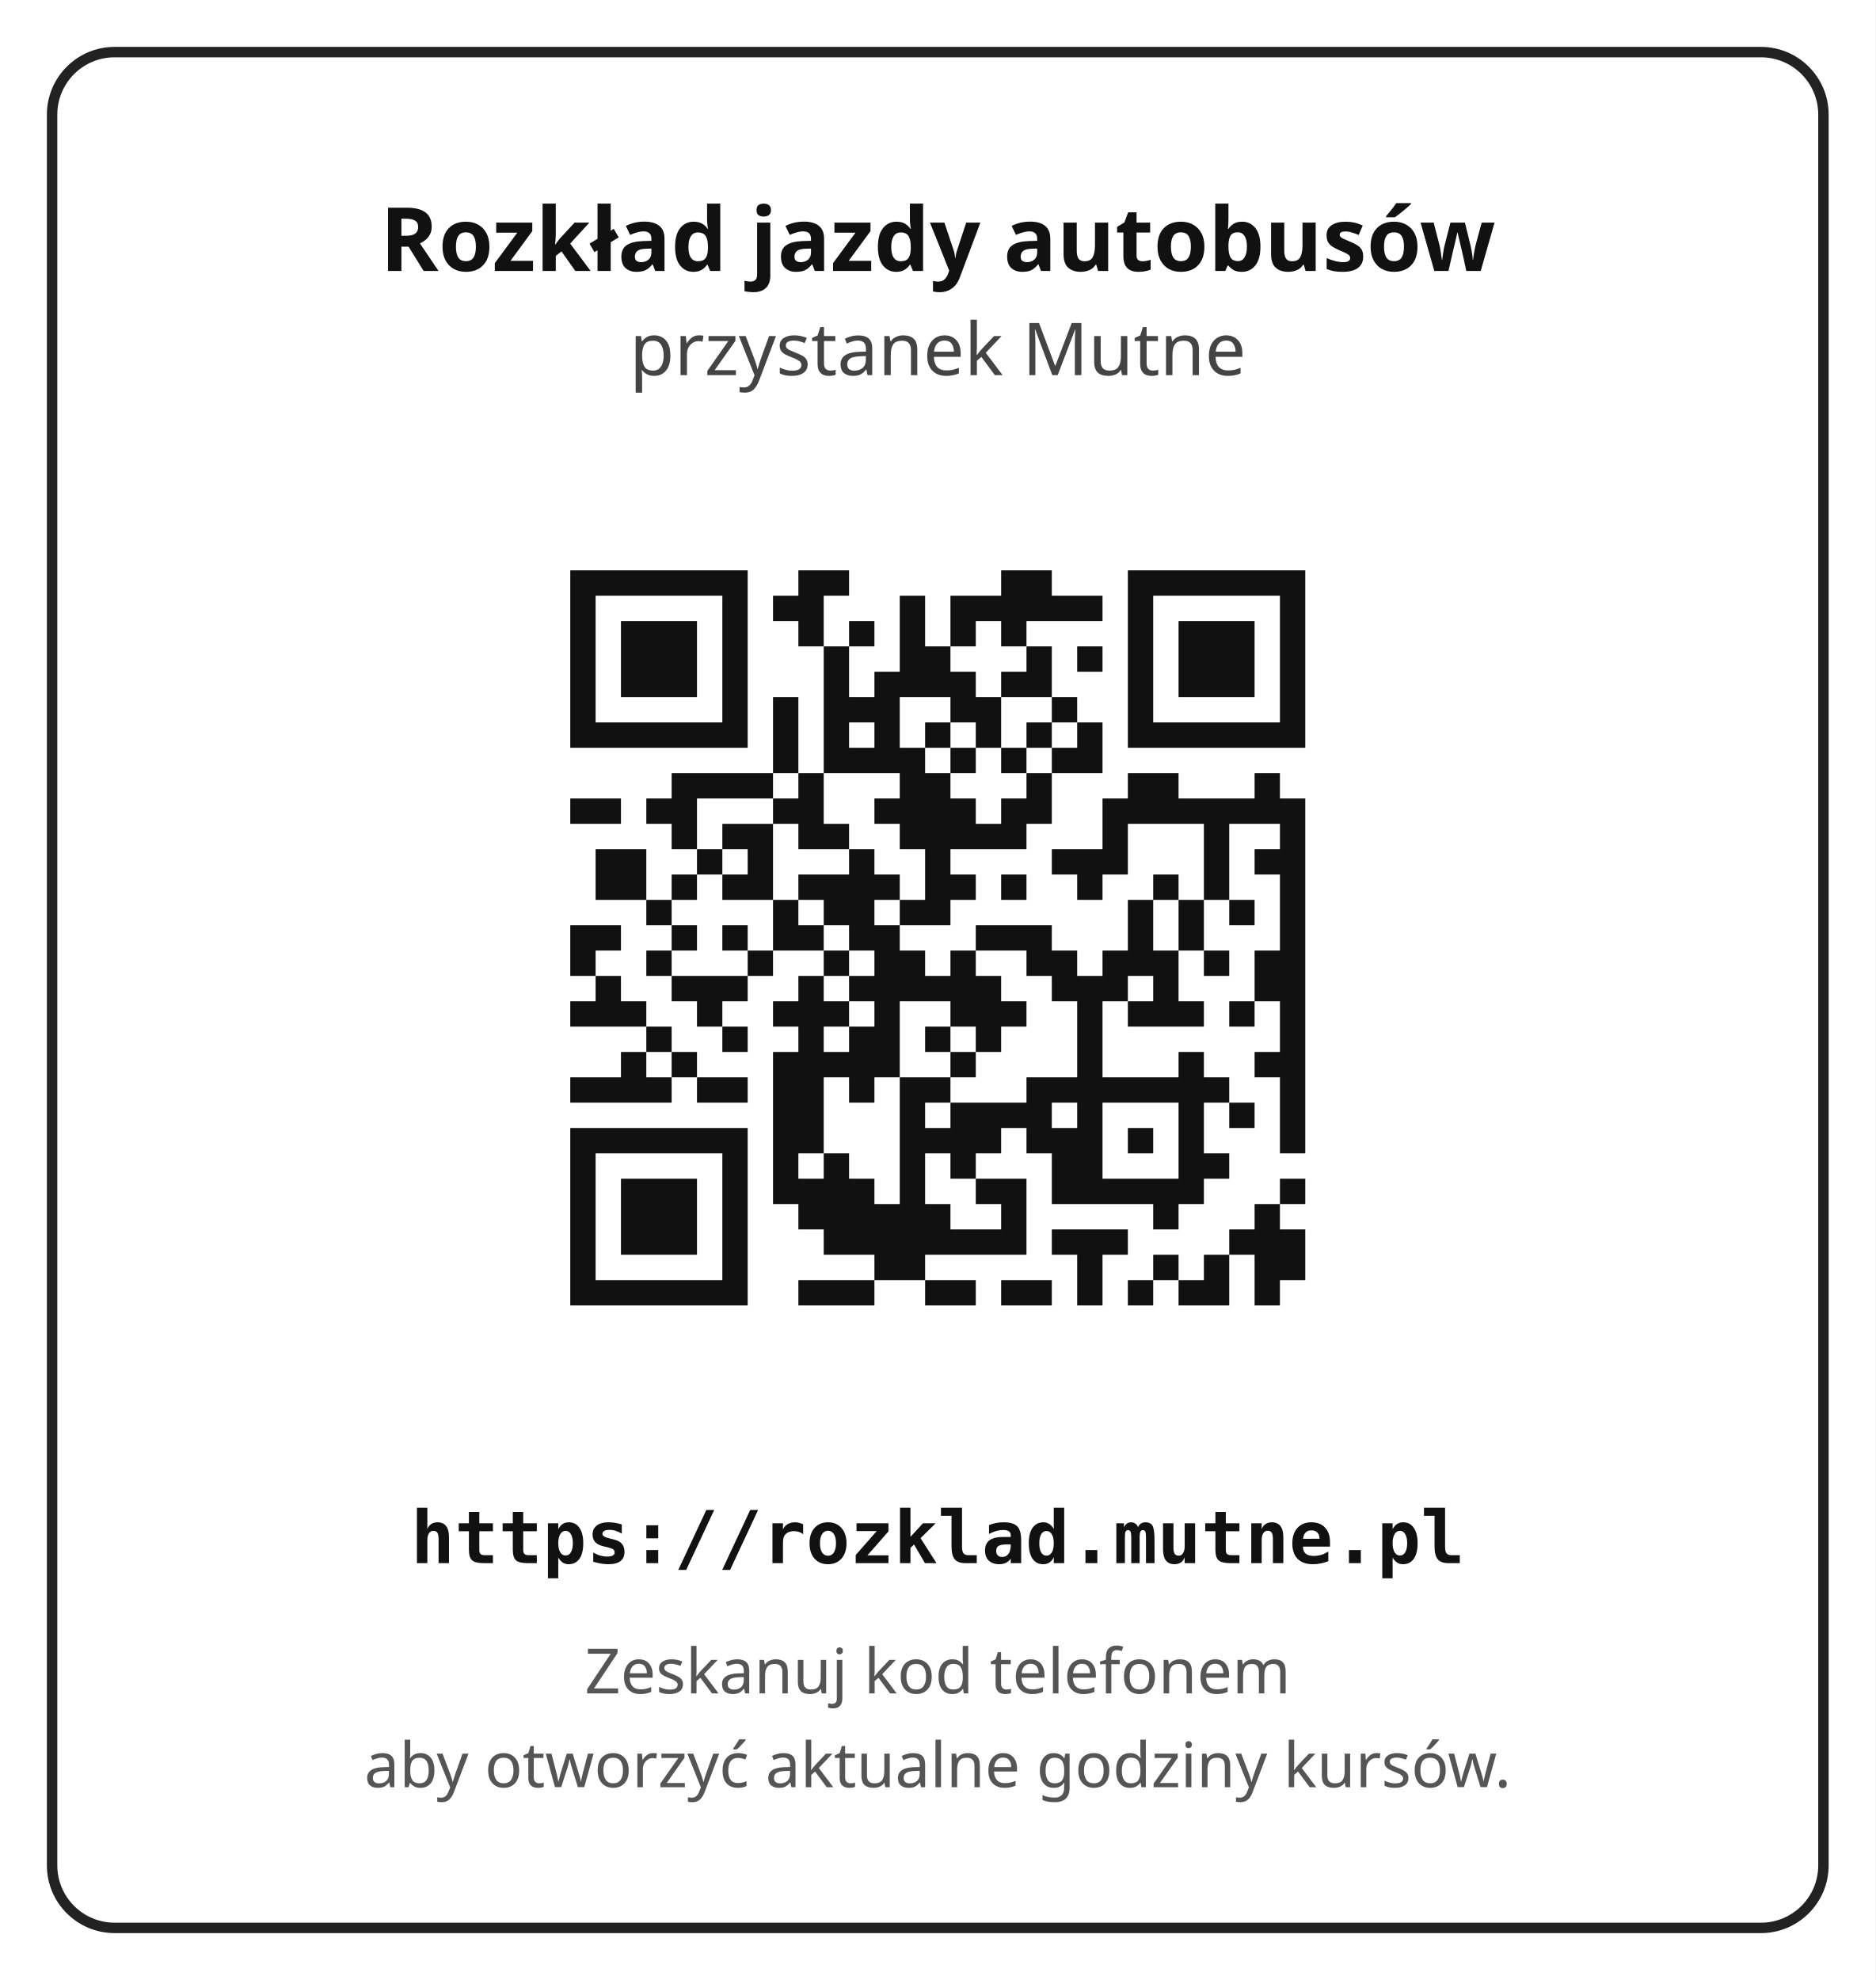
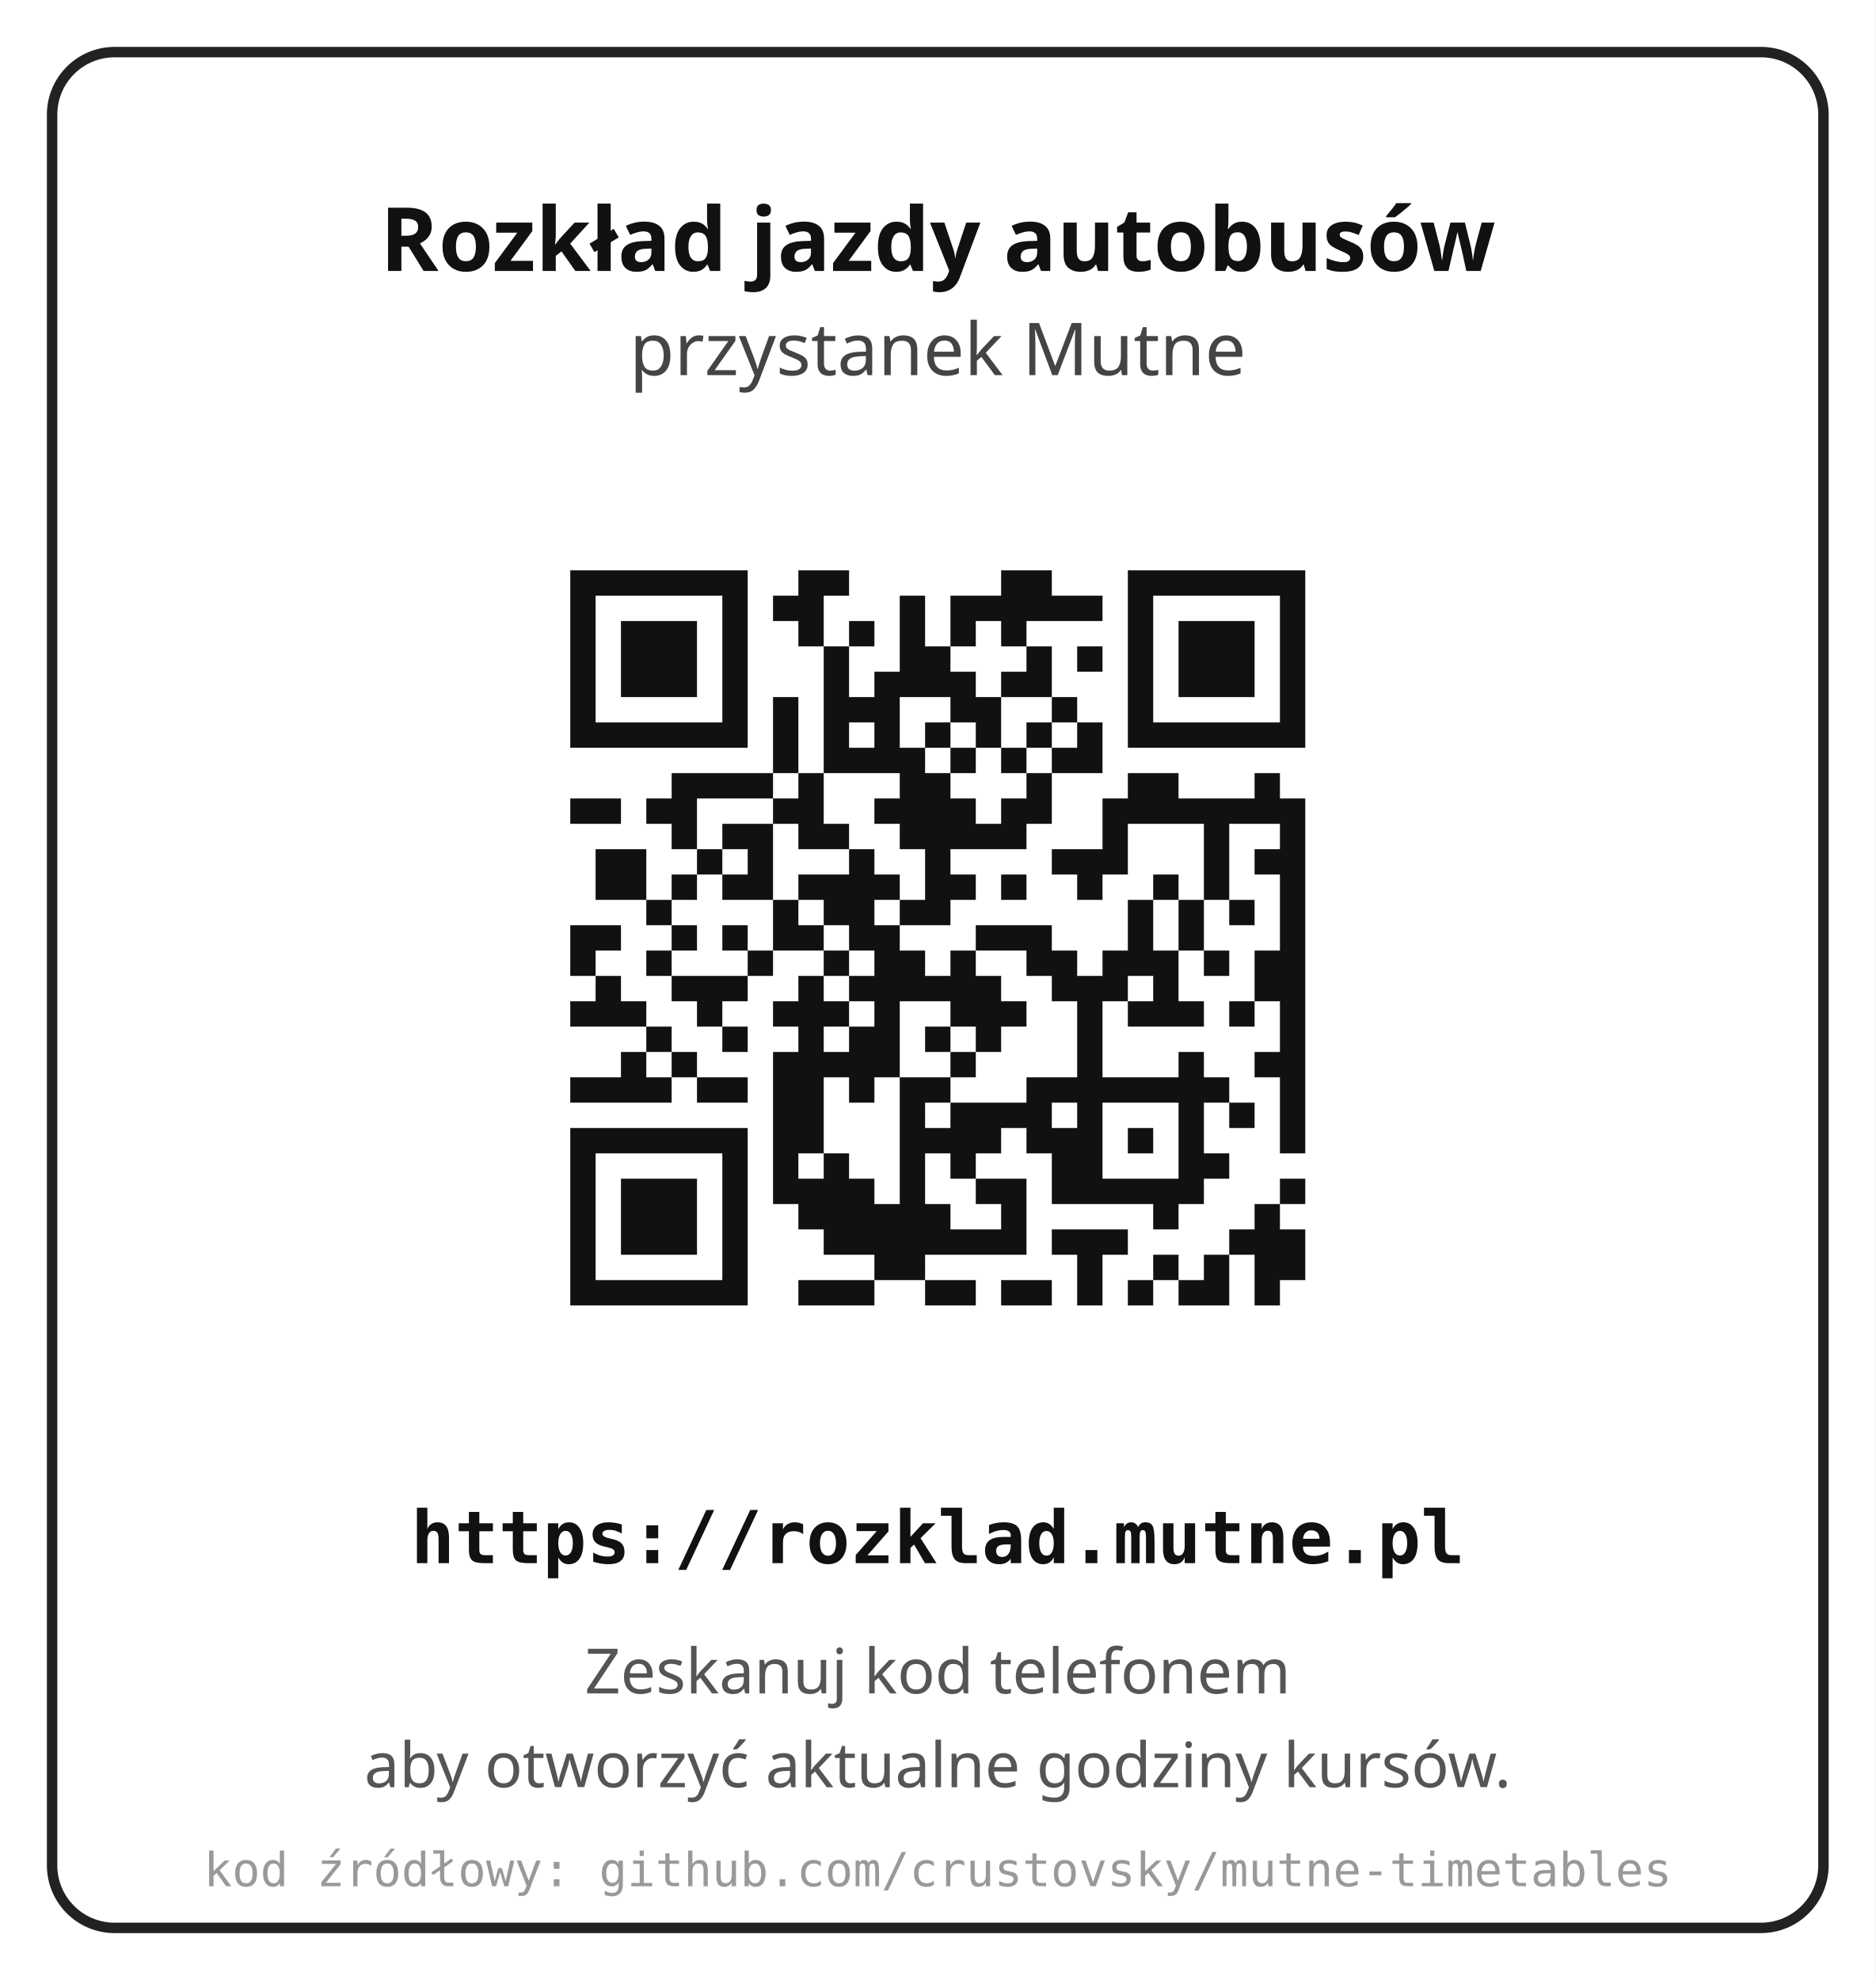
<svg xmlns="http://www.w3.org/2000/svg" width="360" height="380" viewBox="0 0 360 380">
  <rect width="360" height="380" fill="white" />
  <rect x="10" y="10" width="340" height="360" rx="12" ry="12" fill="white" stroke="#222" stroke-width="2" />
  <text x="180" y="52" font-family="system-ui, sans-serif" font-size="17" font-weight="700" text-anchor="middle" fill="#111">
    Rozkład jazdy autobusów
  </text>
  <text x="180" y="72" font-family="system-ui, sans-serif" font-size="14" text-anchor="middle" fill="#444">
    przystanek Mutne
  </text>
  <g transform="translate(90.0, 90) scale(4.864865)">
    <rect x="0" y="0" width="37" height="37" fill="white" />
    <path d="M4,4H5V5H4zM5,4H6V5H5zM6,4H7V5H6zM7,4H8V5H7zM8,4H9V5H8zM9,4H10V5H9zM10,4H11V5H10zM13,4H14V5H13zM14,4H15V5H14zM21,4H22V5H21zM22,4H23V5H22zM26,4H27V5H26zM27,4H28V5H27zM28,4H29V5H28zM29,4H30V5H29zM30,4H31V5H30zM31,4H32V5H31zM32,4H33V5H32zM4,5H5V6H4zM10,5H11V6H10zM12,5H13V6H12zM13,5H14V6H13zM17,5H18V6H17zM19,5H20V6H19zM20,5H21V6H20zM21,5H22V6H21zM22,5H23V6H22zM23,5H24V6H23zM24,5H25V6H24zM26,5H27V6H26zM32,5H33V6H32zM4,6H5V7H4zM6,6H7V7H6zM7,6H8V7H7zM8,6H9V7H8zM10,6H11V7H10zM13,6H14V7H13zM15,6H16V7H15zM17,6H18V7H17zM19,6H20V7H19zM21,6H22V7H21zM26,6H27V7H26zM28,6H29V7H28zM29,6H30V7H29zM30,6H31V7H30zM32,6H33V7H32zM4,7H5V8H4zM6,7H7V8H6zM7,7H8V8H7zM8,7H9V8H8zM10,7H11V8H10zM14,7H15V8H14zM17,7H18V8H17zM18,7H19V8H18zM22,7H23V8H22zM24,7H25V8H24zM26,7H27V8H26zM28,7H29V8H28zM29,7H30V8H29zM30,7H31V8H30zM32,7H33V8H32zM4,8H5V9H4zM6,8H7V9H6zM7,8H8V9H7zM8,8H9V9H8zM10,8H11V9H10zM14,8H15V9H14zM16,8H17V9H16zM17,8H18V9H17zM18,8H19V9H18zM19,8H20V9H19zM21,8H22V9H21zM22,8H23V9H22zM26,8H27V9H26zM28,8H29V9H28zM29,8H30V9H29zM30,8H31V9H30zM32,8H33V9H32zM4,9H5V10H4zM10,9H11V10H10zM12,9H13V10H12zM14,9H15V10H14zM15,9H16V10H15zM16,9H17V10H16zM19,9H20V10H19zM20,9H21V10H20zM23,9H24V10H23zM26,9H27V10H26zM32,9H33V10H32zM4,10H5V11H4zM5,10H6V11H5zM6,10H7V11H6zM7,10H8V11H7zM8,10H9V11H8zM9,10H10V11H9zM10,10H11V11H10zM12,10H13V11H12zM14,10H15V11H14zM16,10H17V11H16zM18,10H19V11H18zM20,10H21V11H20zM22,10H23V11H22zM24,10H25V11H24zM26,10H27V11H26zM27,10H28V11H27zM28,10H29V11H28zM29,10H30V11H29zM30,10H31V11H30zM31,10H32V11H31zM32,10H33V11H32zM12,11H13V12H12zM14,11H15V12H14zM15,11H16V12H15zM16,11H17V12H16zM17,11H18V12H17zM19,11H20V12H19zM21,11H22V12H21zM23,11H24V12H23zM24,11H25V12H24zM8,12H9V13H8zM9,12H10V13H9zM10,12H11V13H10zM11,12H12V13H11zM13,12H14V13H13zM17,12H18V13H17zM18,12H19V13H18zM22,12H23V13H22zM26,12H27V13H26zM27,12H28V13H27zM31,12H32V13H31zM4,13H5V14H4zM5,13H6V14H5zM7,13H8V14H7zM8,13H9V14H8zM12,13H13V14H12zM13,13H14V14H13zM16,13H17V14H16zM17,13H18V14H17zM18,13H19V14H18zM19,13H20V14H19zM21,13H22V14H21zM22,13H23V14H22zM25,13H26V14H25zM26,13H27V14H26zM27,13H28V14H27zM28,13H29V14H28zM29,13H30V14H29zM30,13H31V14H30zM31,13H32V14H31zM32,13H33V14H32zM8,14H9V15H8zM10,14H11V15H10zM11,14H12V15H11zM13,14H14V15H13zM14,14H15V15H14zM17,14H18V15H17zM18,14H19V15H18zM19,14H20V15H19zM20,14H21V15H20zM21,14H22V15H21zM25,14H26V15H25zM29,14H30V15H29zM32,14H33V15H32zM5,15H6V16H5zM6,15H7V16H6zM9,15H10V16H9zM11,15H12V16H11zM15,15H16V16H15zM18,15H19V16H18zM23,15H24V16H23zM24,15H25V16H24zM25,15H26V16H25zM29,15H30V16H29zM31,15H32V16H31zM32,15H33V16H32zM5,16H6V17H5zM6,16H7V17H6zM8,16H9V17H8zM10,16H11V17H10zM11,16H12V17H11zM13,16H14V17H13zM14,16H15V17H14zM15,16H16V17H15zM16,16H17V17H16zM18,16H19V17H18zM19,16H20V17H19zM21,16H22V17H21zM24,16H25V17H24zM27,16H28V17H27zM29,16H30V17H29zM32,16H33V17H32zM7,17H8V18H7zM12,17H13V18H12zM14,17H15V18H14zM15,17H16V18H15zM17,17H18V18H17zM18,17H19V18H18zM26,17H27V18H26zM28,17H29V18H28zM30,17H31V18H30zM32,17H33V18H32zM4,18H5V19H4zM5,18H6V19H5zM8,18H9V19H8zM10,18H11V19H10zM12,18H13V19H12zM13,18H14V19H13zM15,18H16V19H15zM16,18H17V19H16zM20,18H21V19H20zM21,18H22V19H21zM22,18H23V19H22zM26,18H27V19H26zM28,18H29V19H28zM32,18H33V19H32zM4,19H5V20H4zM7,19H8V20H7zM11,19H12V20H11zM14,19H15V20H14zM16,19H17V20H16zM17,19H18V20H17zM19,19H20V20H19zM22,19H23V20H22zM23,19H24V20H23zM25,19H26V20H25zM26,19H27V20H26zM27,19H28V20H27zM29,19H30V20H29zM31,19H32V20H31zM32,19H33V20H32zM5,20H6V21H5zM8,20H9V21H8zM9,20H10V21H9zM10,20H11V21H10zM13,20H14V21H13zM15,20H16V21H15zM16,20H17V21H16zM17,20H18V21H17zM18,20H19V21H18zM19,20H20V21H19zM20,20H21V21H20zM23,20H24V21H23zM24,20H25V21H24zM25,20H26V21H25zM27,20H28V21H27zM31,20H32V21H31zM32,20H33V21H32zM4,21H5V22H4zM5,21H6V22H5zM6,21H7V22H6zM9,21H10V22H9zM12,21H13V22H12zM13,21H14V22H13zM14,21H15V22H14zM16,21H17V22H16zM19,21H20V22H19zM20,21H21V22H20zM21,21H22V22H21zM24,21H25V22H24zM26,21H27V22H26zM27,21H28V22H27zM28,21H29V22H28zM30,21H31V22H30zM32,21H33V22H32zM7,22H8V23H7zM10,22H11V23H10zM13,22H14V23H13zM15,22H16V23H15zM16,22H17V23H16zM18,22H19V23H18zM20,22H21V23H20zM24,22H25V23H24zM32,22H33V23H32zM6,23H7V24H6zM8,23H9V24H8zM12,23H13V24H12zM13,23H14V24H13zM14,23H15V24H14zM15,23H16V24H15zM16,23H17V24H16zM19,23H20V24H19zM24,23H25V24H24zM28,23H29V24H28zM31,23H32V24H31zM32,23H33V24H32zM4,24H5V25H4zM5,24H6V25H5zM6,24H7V25H6zM7,24H8V25H7zM9,24H10V25H9zM10,24H11V25H10zM12,24H13V25H12zM13,24H14V25H13zM15,24H16V25H15zM17,24H18V25H17zM18,24H19V25H18zM22,24H23V25H22zM23,24H24V25H23zM24,24H25V25H24zM25,24H26V25H25zM26,24H27V25H26zM27,24H28V25H27zM28,24H29V25H28zM29,24H30V25H29zM32,24H33V25H32zM12,25H13V26H12zM13,25H14V26H13zM17,25H18V26H17zM19,25H20V26H19zM20,25H21V26H20zM21,25H22V26H21zM22,25H23V26H22zM24,25H25V26H24zM28,25H29V26H28zM30,25H31V26H30zM32,25H33V26H32zM4,26H5V27H4zM5,26H6V27H5zM6,26H7V27H6zM7,26H8V27H7zM8,26H9V27H8zM9,26H10V27H9zM10,26H11V27H10zM12,26H13V27H12zM13,26H14V27H13zM17,26H18V27H17zM18,26H19V27H18zM19,26H20V27H19zM20,26H21V27H20zM22,26H23V27H22zM23,26H24V27H23zM24,26H25V27H24zM26,26H27V27H26zM28,26H29V27H28zM32,26H33V27H32zM4,27H5V28H4zM10,27H11V28H10zM12,27H13V28H12zM14,27H15V28H14zM17,27H18V28H17zM19,27H20V28H19zM23,27H24V28H23zM24,27H25V28H24zM28,27H29V28H28zM29,27H30V28H29zM4,28H5V29H4zM6,28H7V29H6zM7,28H8V29H7zM8,28H9V29H8zM10,28H11V29H10zM12,28H13V29H12zM13,28H14V29H13zM14,28H15V29H14zM15,28H16V29H15zM17,28H18V29H17zM20,28H21V29H20zM21,28H22V29H21zM23,28H24V29H23zM24,28H25V29H24zM25,28H26V29H25zM26,28H27V29H26zM27,28H28V29H27zM28,28H29V29H28zM32,28H33V29H32zM4,29H5V30H4zM6,29H7V30H6zM7,29H8V30H7zM8,29H9V30H8zM10,29H11V30H10zM13,29H14V30H13zM14,29H15V30H14zM15,29H16V30H15zM16,29H17V30H16zM17,29H18V30H17zM18,29H19V30H18zM21,29H22V30H21zM27,29H28V30H27zM31,29H32V30H31zM4,30H5V31H4zM6,30H7V31H6zM7,30H8V31H7zM8,30H9V31H8zM10,30H11V31H10zM14,30H15V31H14zM15,30H16V31H15zM16,30H17V31H16zM17,30H18V31H17zM18,30H19V31H18zM19,30H20V31H19zM20,30H21V31H20zM21,30H22V31H21zM23,30H24V31H23zM24,30H25V31H24zM25,30H26V31H25zM30,30H31V31H30zM31,30H32V31H31zM32,30H33V31H32zM4,31H5V32H4zM10,31H11V32H10zM16,31H17V32H16zM17,31H18V32H17zM24,31H25V32H24zM27,31H28V32H27zM29,31H30V32H29zM31,31H32V32H31zM32,31H33V32H32zM4,32H5V33H4zM5,32H6V33H5zM6,32H7V33H6zM7,32H8V33H7zM8,32H9V33H8zM9,32H10V33H9zM10,32H11V33H10zM13,32H14V33H13zM14,32H15V33H14zM15,32H16V33H15zM18,32H19V33H18zM19,32H20V33H19zM21,32H22V33H21zM22,32H23V33H22zM24,32H25V33H24zM26,32H27V33H26zM28,32H29V33H28zM29,32H30V33H29zM31,32H32V33H31z" fill="#111" />
  </g>
  <text x="180" y="300" font-family="ui-monospace, monospace" font-size="14" font-weight="600" text-anchor="middle" fill="#111">
    https://rozklad.mutne.pl
  </text>
  <text x="180" y="325" font-family="system-ui, sans-serif" font-size="12" text-anchor="middle" fill="#555">
    Zeskanuj kod telefonem
  </text>
  <text x="180" y="343" font-family="system-ui, sans-serif" font-size="12" text-anchor="middle" fill="#555">
    aby otworzyć aktualne godziny kursów.
  </text>
+   <text x="180" y="362" font-family="ui-monospace, monospace" font-size="9" text-anchor="middle" fill="#999">
+     kod źródłowy: github.com/crustovsky/mutne-timetables
+   </text>
</svg>
